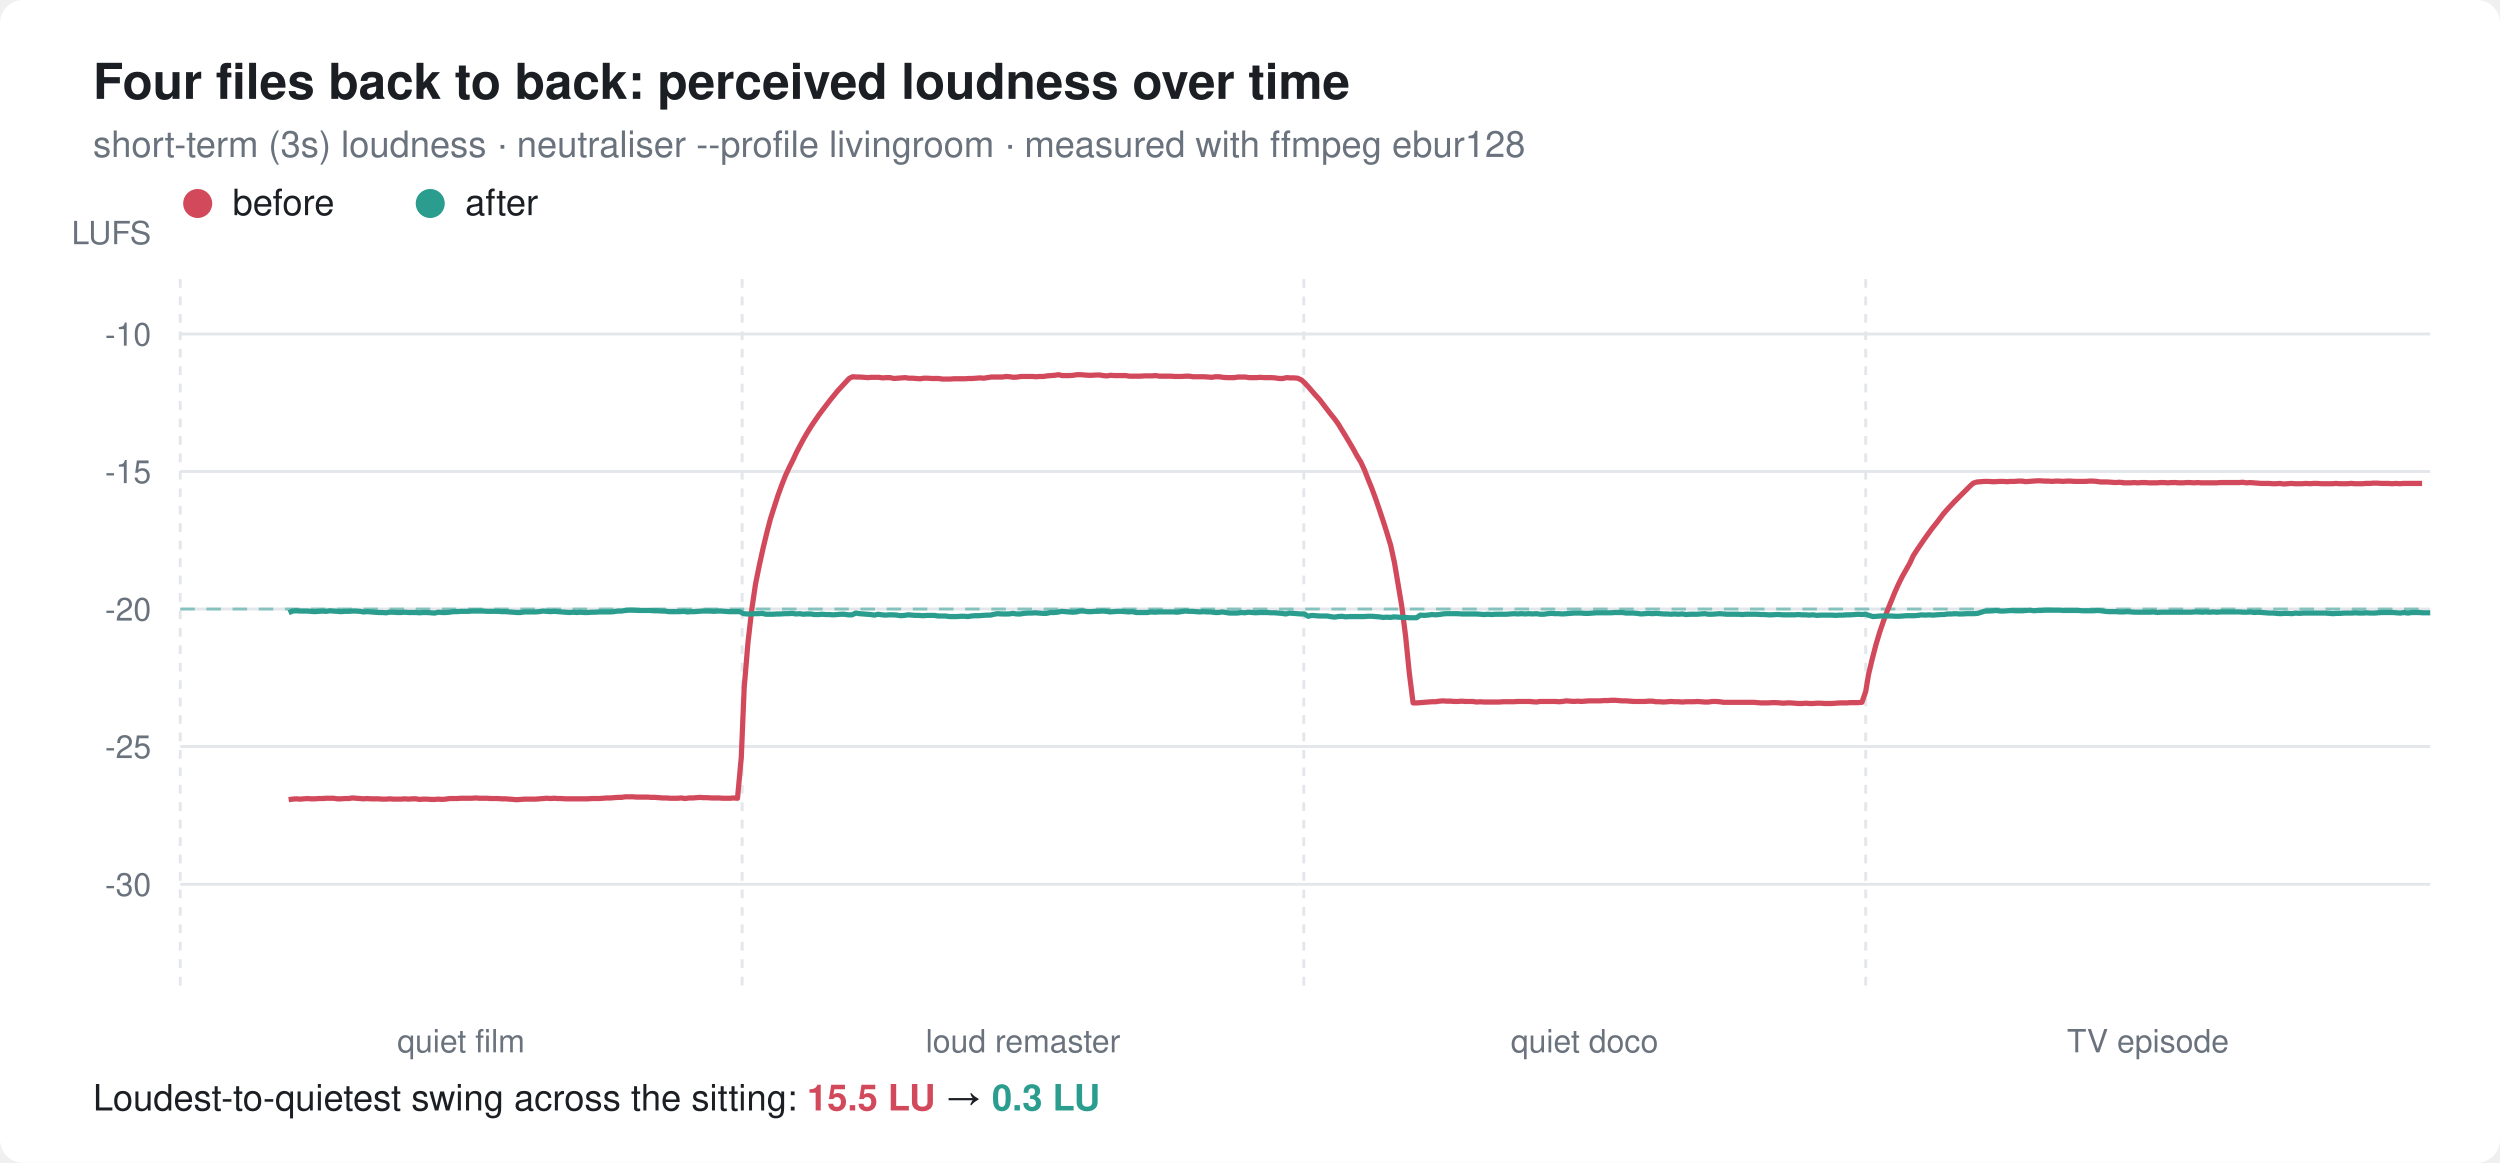
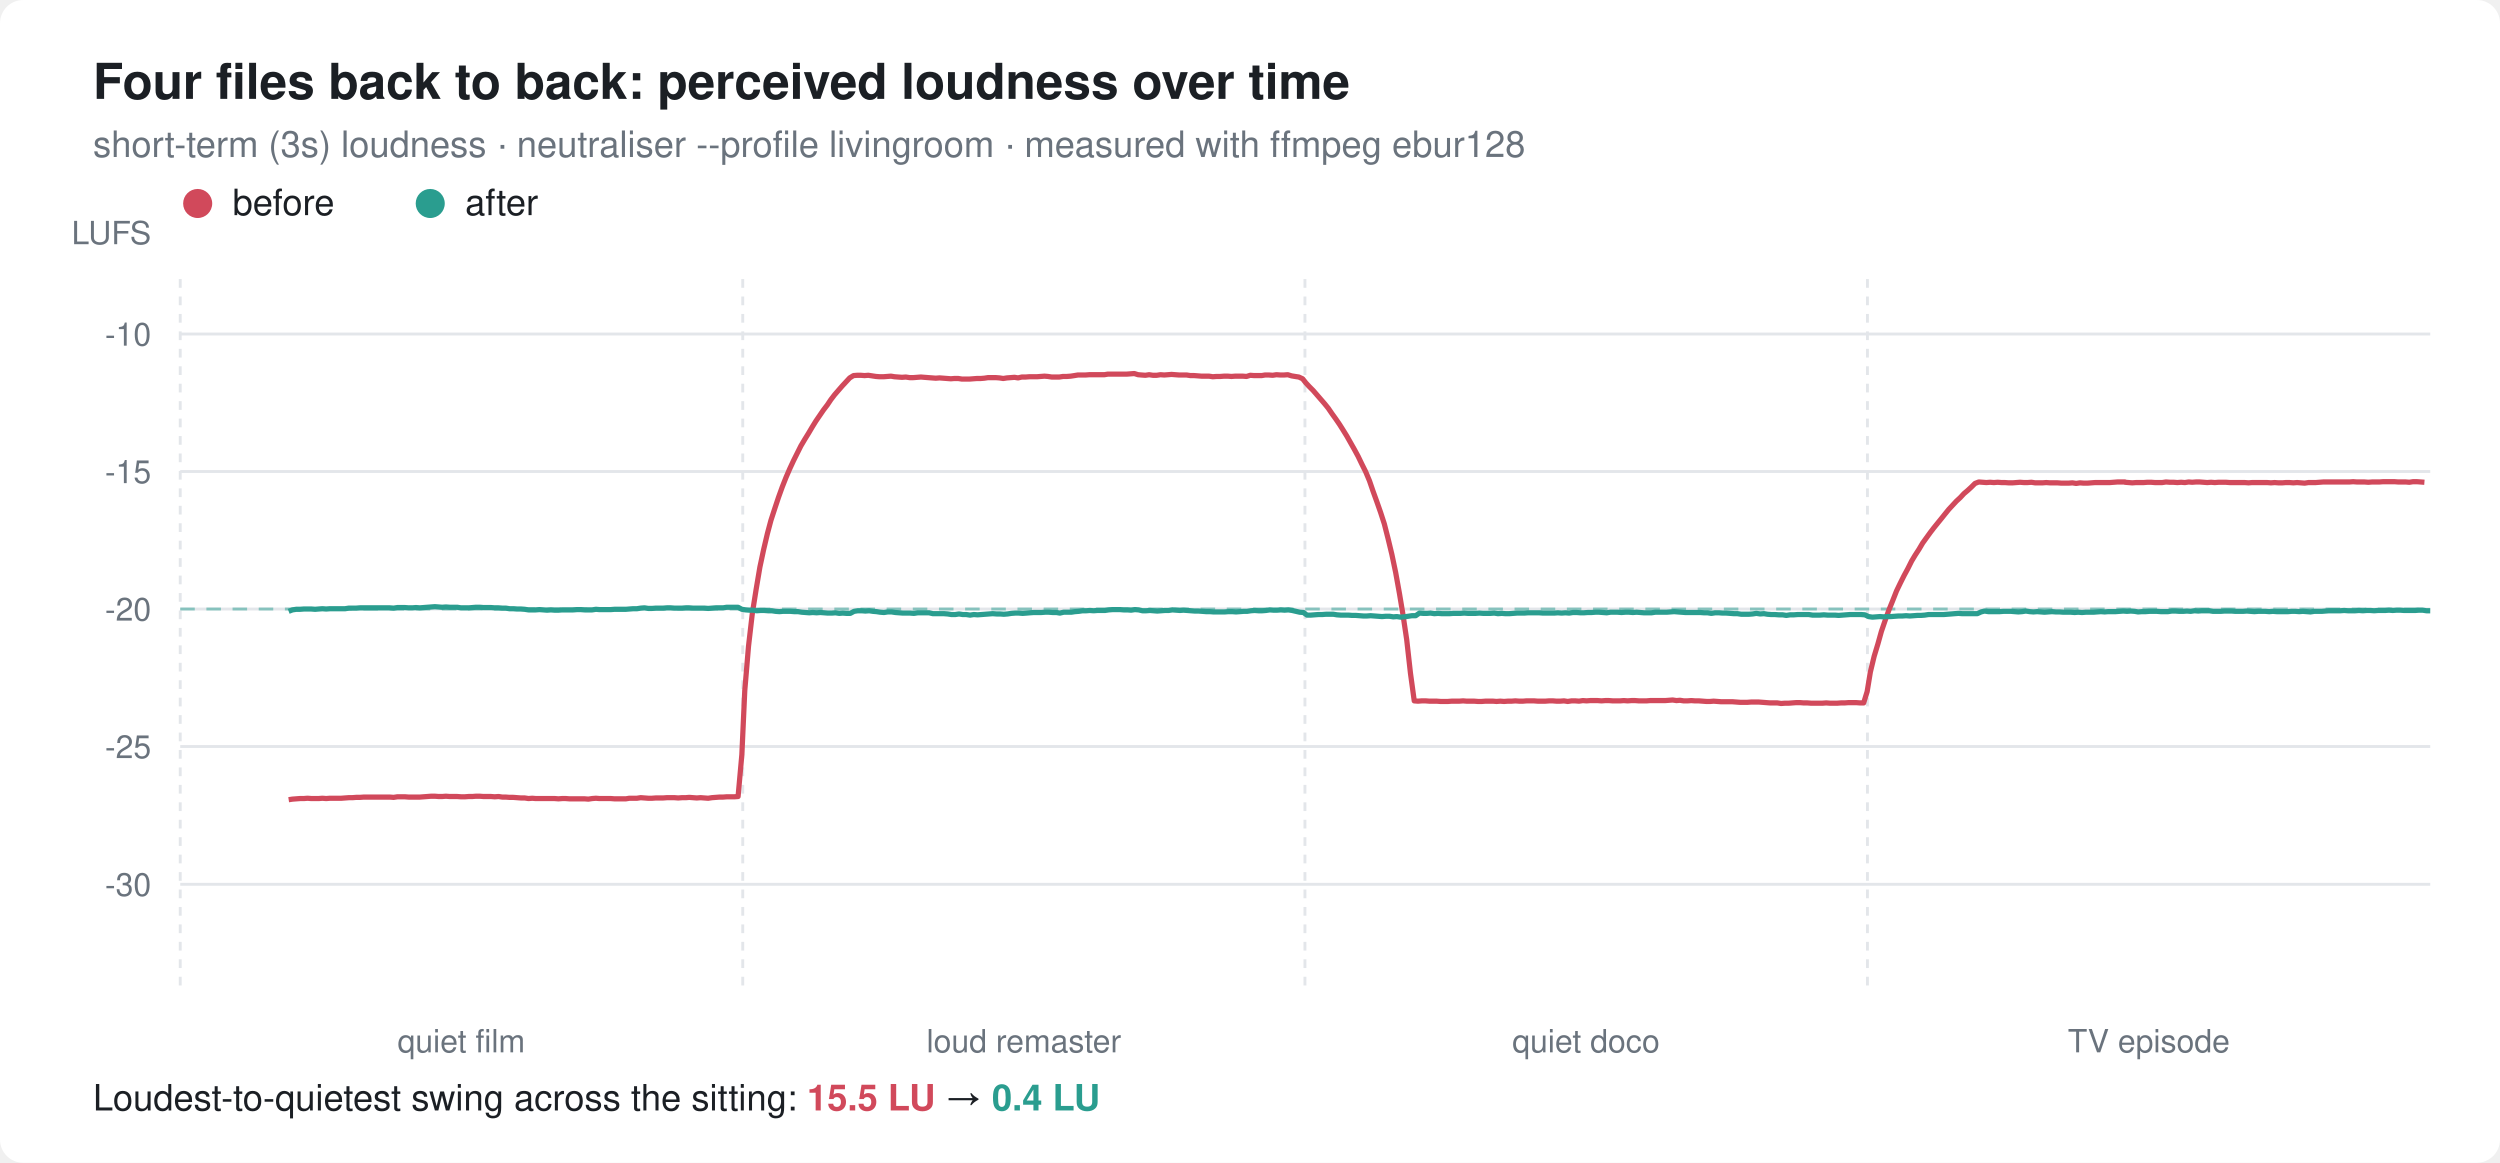
<svg xmlns="http://www.w3.org/2000/svg" width="860" height="400" viewBox="0 0 860 400" font-family="-apple-system,BlinkMacSystemFont,Segoe UI,Helvetica,Arial,sans-serif">
  <rect width="860" height="400" rx="8" fill="#ffffff" />
  <text x="32" y="34" font-size="17" font-weight="600" fill="#1b1f24">Four files back to back: perceived loudness over time</text>
  <text x="32" y="54" font-size="12.5" fill="#6a737d">short-term (3s) loudness · neutraliser --profile livingroom · measured with ffmpeg ebur128</text>
  <text x="52" y="84" font-size="11" fill="#6a737d" text-anchor="end">LUFS</text>
  <line x1="62" y1="114.9" x2="836" y2="114.9" stroke="#e3e6ea" stroke-width="1" />
  <text x="52" y="118.9" font-size="11" fill="#6a737d" text-anchor="end">-10</text>
  <line x1="62" y1="162.2" x2="836" y2="162.2" stroke="#e3e6ea" stroke-width="1" />
  <text x="52" y="166.2" font-size="11" fill="#6a737d" text-anchor="end">-15</text>
  <line x1="62" y1="209.5" x2="836" y2="209.5" stroke="#e3e6ea" stroke-width="1" />
  <text x="52" y="213.5" font-size="11" fill="#6a737d" text-anchor="end">-20</text>
  <line x1="62" y1="256.8" x2="836" y2="256.8" stroke="#e3e6ea" stroke-width="1" />
  <text x="52" y="260.8" font-size="11" fill="#6a737d" text-anchor="end">-25</text>
  <line x1="62" y1="304.2" x2="836" y2="304.2" stroke="#e3e6ea" stroke-width="1" />
  <text x="52" y="308.2" font-size="11" fill="#6a737d" text-anchor="end">-30</text>
  <line x1="62.0" y1="96" x2="62.0" y2="342" stroke="#e3e6ea" stroke-width="1" stroke-dasharray="3 3" />
-   <text x="158.6" y="362" font-size="11" fill="#6a737d" text-anchor="middle">quiet film</text>
-   <line x1="255.3" y1="96" x2="255.3" y2="342" stroke="#e3e6ea" stroke-width="1" stroke-dasharray="3 3" />
-   <text x="351.9" y="362" font-size="11" fill="#6a737d" text-anchor="middle">loud remaster</text>
-   <line x1="448.5" y1="96" x2="448.5" y2="342" stroke="#e3e6ea" stroke-width="1" stroke-dasharray="3 3" />
-   <text x="545.1" y="362" font-size="11" fill="#6a737d" text-anchor="middle">quiet doco</text>
-   <line x1="641.8" y1="96" x2="641.8" y2="342" stroke="#e3e6ea" stroke-width="1" stroke-dasharray="3 3" />
-   <text x="738.9" y="362" font-size="11" fill="#6a737d" text-anchor="middle">TV episode</text>
+   <text x="158.7" y="362" font-size="11" fill="#6a737d" text-anchor="middle">quiet film</text>
+   <line x1="255.5" y1="96" x2="255.5" y2="342" stroke="#e3e6ea" stroke-width="1" stroke-dasharray="3 3" />
+   <text x="352.2" y="362" font-size="11" fill="#6a737d" text-anchor="middle">loud remaster</text>
+   <line x1="448.9" y1="96" x2="448.9" y2="342" stroke="#e3e6ea" stroke-width="1" stroke-dasharray="3 3" />
+   <text x="545.6" y="362" font-size="11" fill="#6a737d" text-anchor="middle">quiet doco</text>
+   <line x1="642.4" y1="96" x2="642.4" y2="342" stroke="#e3e6ea" stroke-width="1" stroke-dasharray="3 3" />
+   <text x="739.2" y="362" font-size="11" fill="#6a737d" text-anchor="middle">TV episode</text>
  <line x1="62" y1="209.5" x2="836" y2="209.5" stroke="#2a9d8f" stroke-width="1" stroke-dasharray="5 4" opacity="0.5" />
-   <path d="M99.3,275.1 L100.6,274.9 L101.9,274.8 L103.2,274.9 L104.5,274.8 L105.7,274.7 L107.0,274.8 L108.3,274.8 L109.6,274.7 L110.9,274.7 L112.2,274.6 L113.5,274.6 L114.7,274.6 L116.0,274.8 L117.3,274.8 L118.6,274.7 L119.9,274.7 L121.2,274.5 L122.5,274.6 L123.8,274.7 L125.0,274.8 L126.3,274.7 L127.6,274.8 L128.9,274.8 L130.2,274.8 L131.5,274.9 L132.8,274.9 L134.0,274.8 L135.3,274.9 L136.6,274.9 L137.9,274.9 L139.2,274.8 L140.5,274.9 L141.8,274.8 L143.1,274.8 L144.3,275.0 L145.6,274.9 L146.9,274.9 L148.2,275.0 L149.5,275.0 L150.8,274.9 L152.1,275.0 L153.3,274.9 L154.6,274.7 L155.9,274.7 L157.2,274.7 L158.5,274.6 L159.8,274.6 L161.1,274.6 L162.4,274.6 L163.6,274.5 L164.9,274.6 L166.2,274.6 L167.5,274.6 L168.8,274.7 L170.1,274.7 L171.4,274.7 L172.6,274.8 L173.9,274.8 L175.2,274.9 L176.5,275.0 L177.8,275.1 L179.1,275.0 L180.4,274.9 L181.7,274.9 L182.9,274.9 L184.2,274.9 L185.5,274.8 L186.8,274.7 L188.1,274.6 L189.4,274.7 L190.7,274.6 L191.9,274.7 L193.2,274.7 L194.5,274.8 L195.8,274.8 L197.1,274.8 L198.4,274.8 L199.7,274.8 L201.0,274.8 L202.2,274.8 L203.5,274.7 L204.8,274.7 L206.1,274.7 L207.4,274.6 L208.7,274.5 L210.0,274.5 L211.2,274.4 L212.5,274.3 L213.8,274.3 L215.1,274.1 L216.4,274.1 L217.7,274.1 L219.0,274.2 L220.2,274.2 L221.5,274.2 L222.8,274.2 L224.1,274.3 L225.4,274.3 L226.7,274.4 L228.0,274.5 L229.3,274.5 L230.5,274.6 L231.8,274.6 L233.1,274.6 L234.4,274.5 L235.7,274.7 L237.0,274.5 L238.3,274.5 L239.5,274.4 L240.8,274.3 L242.1,274.4 L243.4,274.4 L244.7,274.5 L246.0,274.5 L247.3,274.5 L248.6,274.6 L249.8,274.6 L251.1,274.6 L252.4,274.5 L253.7,274.6 L255.0,260.6 L256.0,236.6 L257.3,221.1 L258.6,209.7 L259.9,200.9 L261.2,194.5 L262.5,188.6 L263.7,183.6 L265.0,178.6 L266.3,174.5 L267.6,170.5 L268.9,166.9 L270.2,163.6 L271.5,160.8 L272.8,158.2 L274.0,155.6 L275.3,153.1 L276.6,150.7 L277.9,148.5 L279.2,146.4 L280.5,144.5 L281.8,142.6 L283.0,141.0 L284.3,139.3 L285.6,137.6 L286.9,136.0 L288.2,134.4 L289.5,133.0 L290.8,131.6 L292.1,130.2 L293.3,129.6 L294.6,129.7 L295.9,129.7 L297.2,129.8 L298.5,129.9 L299.8,129.8 L301.1,129.8 L302.3,129.8 L303.6,130.0 L304.9,129.9 L306.2,129.9 L307.5,130.2 L308.8,130.1 L310.1,130.0 L311.4,129.9 L312.6,130.1 L313.9,130.1 L315.2,130.2 L316.5,130.3 L317.8,130.1 L319.1,130.1 L320.4,130.2 L321.6,130.2 L322.9,130.2 L324.2,130.4 L325.5,130.4 L326.8,130.4 L328.1,130.3 L329.4,130.3 L330.7,130.3 L331.9,130.3 L333.2,130.2 L334.5,130.2 L335.8,130.1 L337.1,130.0 L338.4,130.1 L339.7,129.9 L340.9,129.7 L342.2,129.7 L343.5,129.7 L344.8,129.7 L346.1,129.5 L347.4,129.6 L348.7,129.8 L350.0,129.7 L351.2,129.5 L352.5,129.5 L353.8,129.5 L355.1,129.5 L356.4,129.6 L357.7,129.5 L359.0,129.5 L360.2,129.3 L361.5,129.2 L362.8,129.1 L364.1,128.9 L365.4,129.2 L366.7,129.2 L368.0,129.2 L369.2,129.1 L370.5,128.9 L371.8,128.9 L373.1,129.0 L374.4,129.1 L375.7,129.1 L377.0,129.0 L378.3,129.0 L379.5,129.2 L380.8,129.3 L382.1,129.1 L383.4,129.2 L384.7,129.2 L386.0,129.2 L387.3,129.2 L388.5,129.4 L389.8,129.4 L391.1,129.4 L392.4,129.4 L393.7,129.3 L395.0,129.3 L396.3,129.3 L397.6,129.2 L398.8,129.4 L400.1,129.4 L401.4,129.4 L402.7,129.4 L404.0,129.5 L405.3,129.5 L406.6,129.5 L407.8,129.4 L409.1,129.4 L410.4,129.6 L411.7,129.6 L413.0,129.6 L414.3,129.6 L415.6,129.7 L416.9,129.8 L418.1,129.6 L419.4,129.6 L420.7,129.8 L422.0,129.9 L423.3,129.9 L424.6,129.9 L425.9,129.7 L427.1,129.7 L428.4,129.7 L429.7,129.9 L431.0,129.9 L432.3,129.9 L433.6,129.8 L434.9,129.9 L436.2,129.9 L437.4,129.9 L438.7,130.0 L440.0,130.2 L441.3,130.2 L442.6,129.9 L443.9,130.0 L445.2,130.0 L446.4,130.1 L447.7,130.7 L448.8,131.7 L450.1,133.1 L451.3,134.5 L452.6,136.0 L453.9,137.4 L455.2,139.1 L456.5,140.8 L457.8,142.5 L459.1,144.1 L460.4,145.9 L461.6,147.9 L462.9,150.0 L464.2,152.2 L465.5,154.4 L466.8,156.8 L468.1,158.9 L469.4,161.7 L470.6,164.8 L471.9,168.0 L473.2,171.5 L474.5,175.3 L475.8,179.2 L477.1,183.3 L478.4,187.6 L479.7,193.6 L480.9,200.7 L482.2,208.5 L483.5,218.6 L484.8,231.5 L486.1,241.8 L487.4,241.8 L488.7,241.7 L489.9,241.6 L491.2,241.5 L492.5,241.4 L493.8,241.4 L495.1,241.2 L496.4,241.1 L497.7,241.2 L499.0,241.2 L500.2,241.3 L501.5,241.3 L502.8,241.2 L504.1,241.3 L505.4,241.3 L506.7,241.3 L508.0,241.5 L509.2,241.4 L510.5,241.5 L511.8,241.5 L513.1,241.5 L514.4,241.5 L515.7,241.5 L517.0,241.4 L518.2,241.4 L519.5,241.4 L520.8,241.4 L522.1,241.3 L523.4,241.3 L524.7,241.3 L526.0,241.3 L527.3,241.4 L528.5,241.5 L529.8,241.3 L531.1,241.3 L532.4,241.3 L533.7,241.3 L535.0,241.3 L536.3,241.4 L537.5,241.3 L538.8,241.1 L540.1,241.2 L541.4,241.3 L542.7,241.2 L544.0,241.3 L545.3,241.2 L546.6,241.1 L547.8,241.1 L549.1,241.1 L550.4,241.1 L551.7,241.0 L553.0,241.0 L554.3,240.9 L555.6,240.9 L556.8,241.0 L558.1,241.1 L559.4,241.1 L560.7,241.2 L562.0,241.3 L563.3,241.3 L564.6,241.3 L565.9,241.3 L567.1,241.2 L568.4,241.2 L569.7,241.4 L571.0,241.4 L572.3,241.5 L573.6,241.4 L574.9,241.3 L576.1,241.4 L577.4,241.4 L578.7,241.5 L580.0,241.4 L581.3,241.4 L582.6,241.4 L583.9,241.3 L585.2,241.4 L586.4,241.5 L587.7,241.5 L589.0,241.3 L590.3,241.3 L591.6,241.4 L592.9,241.6 L594.2,241.6 L595.4,241.6 L596.7,241.6 L598.0,241.6 L599.3,241.6 L600.6,241.6 L601.9,241.6 L603.2,241.6 L604.5,241.7 L605.7,241.8 L607.0,241.8 L608.3,241.8 L609.6,241.7 L610.9,241.7 L612.2,241.8 L613.5,241.9 L614.7,241.8 L616.0,241.8 L617.3,241.9 L618.6,242.0 L619.9,242.0 L621.2,241.9 L622.5,242.0 L623.8,242.0 L625.0,241.9 L626.3,241.9 L627.6,242.0 L628.9,242.0 L630.2,242.0 L631.5,241.9 L632.8,241.8 L634.0,241.8 L635.3,241.8 L636.6,241.7 L637.9,241.7 L639.2,241.7 L640.5,241.6 L641.8,237.9 L642.8,231.9 L644.1,226.5 L645.4,221.5 L646.7,217.2 L648.0,213.4 L649.2,210.2 L650.5,207.0 L651.8,203.8 L653.1,200.9 L654.4,198.3 L655.7,196.0 L657.0,193.7 L658.2,191.1 L659.5,189.1 L660.8,187.2 L662.1,185.3 L663.4,183.5 L664.7,181.7 L666.0,180.1 L667.3,178.4 L668.5,176.8 L669.8,175.3 L671.1,173.9 L672.4,172.5 L673.7,171.2 L675.0,169.9 L676.3,168.6 L677.5,167.4 L678.8,166.2 L680.1,165.8 L681.4,165.7 L682.7,165.6 L684.0,165.6 L685.3,165.7 L686.5,165.7 L687.8,165.6 L689.1,165.6 L690.4,165.7 L691.7,165.6 L693.0,165.6 L694.3,165.5 L695.6,165.5 L696.8,165.7 L698.1,165.6 L699.4,165.5 L700.7,165.4 L702.0,165.4 L703.3,165.5 L704.6,165.5 L705.8,165.6 L707.1,165.5 L708.4,165.5 L709.7,165.6 L711.0,165.5 L712.3,165.5 L713.6,165.6 L714.9,165.6 L716.1,165.6 L717.4,165.6 L718.7,165.5 L720.0,165.5 L721.3,165.6 L722.6,165.8 L723.9,165.8 L725.1,165.8 L726.4,165.9 L727.7,166.0 L729.0,165.9 L730.3,166.0 L730.3,166.1 L732.9,166.1 L734.2,166.0 L735.4,166.1 L736.7,166.0 L738.0,166.0 L739.3,166.1 L740.6,166.1 L741.9,166.1 L743.2,166.0 L744.4,166.0 L745.7,166.1 L747.0,166.0 L748.3,166.0 L749.6,166.1 L750.9,166.1 L752.2,166.0 L753.5,166.0 L754.7,166.1 L756.0,166.0 L757.3,166.1 L758.6,166.1 L759.9,166.1 L761.2,166.1 L762.5,166.1 L763.7,166.0 L765.0,166.0 L766.3,166.0 L767.6,166.0 L768.9,166.0 L770.2,166.0 L771.5,165.9 L772.8,166.1 L774.0,166.0 L775.3,166.1 L776.6,166.2 L777.9,166.3 L779.2,166.3 L780.5,166.3 L781.8,166.4 L783.0,166.4 L784.3,166.3 L785.6,166.5 L786.9,166.4 L788.2,166.3 L789.5,166.4 L790.8,166.4 L792.0,166.4 L793.3,166.3 L794.6,166.4 L795.9,166.3 L797.2,166.3 L798.5,166.4 L799.8,166.4 L801.1,166.4 L802.3,166.4 L803.6,166.3 L804.9,166.4 L806.2,166.4 L807.5,166.4 L808.8,166.3 L810.1,166.4 L811.3,166.4 L812.6,166.4 L813.9,166.3 L815.2,166.3 L816.5,166.2 L817.8,166.2 L819.1,166.3 L820.4,166.3 L821.6,166.3 L822.9,166.4 L824.2,166.3 L825.5,166.4 L826.8,166.3 L828.1,166.3 L829.4,166.3 L830.6,166.3 L831.9,166.3 L833.2,166.3" fill="none" stroke="#d1495b" stroke-width="1.8" stroke-linejoin="round" />
-   <path d="M99.3,210.8 L100.6,210.2 L101.9,210.1 L103.2,210.2 L104.5,210.2 L105.7,210.2 L107.0,210.3 L108.3,210.4 L109.6,210.3 L110.9,210.2 L112.2,210.3 L113.5,210.1 L114.7,210.2 L116.0,210.3 L117.3,210.4 L118.6,210.3 L119.9,210.3 L121.2,210.2 L122.5,210.2 L123.8,210.3 L125.0,210.5 L126.3,210.4 L127.6,210.5 L128.9,210.6 L130.2,210.7 L131.5,210.7 L132.8,210.8 L134.0,210.6 L135.3,210.6 L136.6,210.7 L137.9,210.7 L139.2,210.6 L140.5,210.7 L141.8,210.7 L143.1,210.7 L144.3,210.8 L145.6,210.7 L146.9,210.7 L148.2,210.8 L149.5,210.9 L150.8,210.6 L152.1,210.7 L153.3,210.7 L154.6,210.6 L155.9,210.4 L157.2,210.4 L158.5,210.3 L159.8,210.3 L161.1,210.3 L162.4,210.2 L163.6,210.2 L164.9,210.2 L166.2,210.2 L167.5,210.3 L168.8,210.3 L170.1,210.3 L171.4,210.3 L172.6,210.4 L173.9,210.4 L175.2,210.5 L176.5,210.6 L177.8,210.7 L179.1,210.7 L180.4,210.5 L181.7,210.5 L182.9,210.5 L184.2,210.5 L185.5,210.4 L186.8,210.2 L188.1,210.3 L189.4,210.4 L190.7,210.3 L191.9,210.4 L193.2,210.5 L194.5,210.6 L195.8,210.7 L197.1,210.6 L198.4,210.7 L199.7,210.6 L201.0,210.7 L202.2,210.7 L203.5,210.6 L204.8,210.6 L206.1,210.5 L207.4,210.5 L208.7,210.5 L210.0,210.5 L211.2,210.4 L212.5,210.2 L213.8,210.2 L215.1,210.0 L216.4,209.9 L217.7,209.9 L219.7,210.0 L221.0,210.0 L222.3,210.0 L223.6,210.0 L224.9,210.1 L226.2,210.1 L227.5,210.2 L228.7,210.2 L230.0,210.4 L231.3,210.4 L232.6,210.4 L233.9,210.4 L235.2,210.3 L236.5,210.5 L237.7,210.4 L239.0,210.4 L240.3,210.3 L241.6,210.2 L242.9,210.2 L244.2,210.2 L245.5,210.3 L246.8,210.2 L248.0,210.2 L249.3,210.3 L250.6,210.4 L251.9,210.4 L253.2,210.4 L254.5,210.4 L255.8,211.1 L257.0,211.2 L258.3,211.2 L259.6,211.1 L260.9,211.1 L262.2,211.0 L263.5,211.3 L264.8,211.3 L266.0,211.3 L267.3,211.2 L268.6,211.2 L269.9,211.1 L271.2,211.1 L272.5,211.0 L273.8,211.2 L275.1,211.1 L276.3,211.3 L277.6,211.2 L278.9,211.2 L280.2,211.4 L281.5,211.4 L282.8,211.3 L284.1,211.4 L285.3,211.4 L286.6,211.5 L287.9,211.4 L289.2,211.3 L290.5,211.3 L291.8,211.5 L293.1,211.5 L294.4,210.9 L295.6,211.1 L296.9,211.2 L298.2,211.3 L299.5,211.4 L300.8,211.6 L302.1,211.3 L303.4,211.5 L304.6,211.6 L305.9,211.5 L307.2,211.5 L308.5,211.6 L309.8,211.8 L311.1,211.7 L312.4,211.5 L313.7,211.6 L314.9,211.7 L316.2,211.7 L317.5,211.8 L318.8,211.7 L320.1,211.7 L321.4,211.7 L322.7,211.9 L323.9,211.9 L325.2,211.9 L326.5,212.1 L327.8,212.1 L329.1,212.1 L330.4,212.0 L331.7,212.0 L333.0,212.1 L334.2,211.9 L335.5,211.8 L336.8,211.8 L338.1,211.7 L339.4,211.6 L340.7,211.6 L342.0,211.3 L343.2,211.1 L344.5,211.2 L345.8,211.2 L347.1,211.2 L348.4,211.0 L349.7,211.2 L351.0,211.2 L352.2,211.0 L353.5,210.9 L354.8,210.9 L356.1,210.8 L357.4,210.9 L358.7,211.0 L360.0,211.0 L361.3,210.7 L362.5,210.7 L363.8,210.6 L365.1,210.3 L366.4,210.4 L367.7,210.5 L369.0,210.6 L370.3,210.5 L371.5,210.2 L372.8,210.2 L374.1,210.4 L375.4,210.4 L376.7,210.3 L378.0,210.3 L379.3,210.2 L380.6,210.3 L381.8,210.5 L383.1,210.4 L384.4,210.3 L385.7,210.3 L387.0,210.4 L388.3,210.5 L389.6,210.4 L390.8,210.7 L392.1,210.7 L393.4,210.7 L394.7,210.7 L396.0,210.5 L397.3,210.6 L398.6,210.5 L399.9,210.5 L401.1,210.5 L402.4,210.5 L403.7,210.5 L405.0,210.6 L406.3,210.4 L407.6,210.2 L408.9,210.3 L410.1,210.3 L411.4,210.4 L412.7,210.5 L414.0,210.4 L415.3,210.5 L416.6,210.5 L417.9,210.7 L419.2,210.7 L420.4,210.5 L421.7,210.7 L423.0,210.9 L424.3,210.9 L425.6,210.9 L426.9,210.7 L428.2,210.8 L429.4,210.6 L430.7,210.7 L432.0,210.8 L433.3,210.7 L434.6,210.7 L435.9,210.7 L437.2,210.8 L438.5,210.8 L439.7,210.9 L441.0,211.0 L442.3,211.2 L443.6,210.9 L444.9,211.0 L446.2,211.1 L447.5,211.2 L448.7,211.2 L450.0,212.0 L451.3,211.7 L452.6,211.8 L453.9,211.9 L455.2,211.9 L456.5,211.9 L457.7,212.1 L459.0,212.3 L460.3,212.1 L461.6,212.0 L462.9,212.2 L464.2,212.1 L465.5,212.1 L466.8,212.1 L468.0,212.1 L469.3,212.1 L470.6,212.0 L471.9,212.0 L473.2,212.1 L474.5,212.2 L475.8,212.4 L477.0,212.3 L478.3,212.4 L479.6,212.2 L480.9,212.3 L482.2,212.4 L483.5,212.4 L484.8,212.5 L486.1,212.5 L487.3,212.5 L488.6,211.6 L489.9,211.7 L491.2,211.6 L492.5,211.4 L493.8,211.5 L495.1,211.4 L496.3,211.2 L497.6,211.1 L498.9,211.1 L500.2,211.1 L501.5,211.1 L502.8,211.2 L504.1,211.2 L505.3,211.2 L506.6,211.2 L507.9,211.2 L509.2,211.3 L510.5,211.4 L511.8,211.3 L513.1,211.4 L514.4,211.3 L515.6,211.3 L516.9,211.3 L518.2,211.3 L519.5,211.2 L520.8,211.1 L522.1,211.2 L523.4,211.1 L524.6,211.2 L525.9,211.1 L527.2,211.2 L528.5,211.1 L529.8,211.3 L531.1,211.3 L532.4,211.1 L533.7,211.0 L534.9,211.1 L536.2,211.1 L537.5,211.2 L538.8,211.1 L540.1,211.0 L541.4,210.9 L542.7,210.9 L543.9,210.9 L545.2,211.0 L546.5,211.0 L547.8,210.9 L549.1,210.8 L550.4,210.8 L551.7,210.8 L553.0,210.8 L554.2,210.8 L555.5,210.7 L556.8,210.7 L558.1,210.7 L559.4,210.9 L560.7,210.9 L562.0,210.9 L563.2,211.0 L564.5,211.2 L565.8,211.1 L567.1,211.0 L568.4,211.1 L569.7,211.0 L571.0,211.1 L572.3,211.2 L573.5,211.2 L574.8,211.3 L576.1,211.2 L577.4,211.3 L578.7,211.2 L580.0,211.4 L581.3,211.3 L582.5,211.3 L583.8,211.3 L585.1,211.2 L586.4,211.1 L587.7,211.3 L589.0,211.3 L590.3,211.2 L591.6,211.1 L592.8,211.2 L594.1,211.3 L595.4,211.3 L596.7,211.3 L598.0,211.3 L599.3,211.4 L600.6,211.3 L601.8,211.3 L603.1,211.3 L604.4,211.3 L605.7,211.4 L607.0,211.4 L608.3,211.5 L609.6,211.5 L610.9,211.4 L612.1,211.4 L613.4,211.5 L614.7,211.5 L616.0,211.5 L617.3,211.5 L618.6,211.4 L619.9,211.5 L621.1,211.5 L622.4,211.6 L623.7,211.5 L625.0,211.7 L626.3,211.6 L627.6,211.6 L628.9,211.6 L630.1,211.6 L631.4,211.7 L632.7,211.6 L634.0,211.6 L635.3,211.5 L636.6,211.5 L637.9,211.4 L639.2,211.3 L640.4,211.4 L641.7,211.3 L643.0,211.7 L644.3,212.1 L645.6,212.0 L646.9,211.9 L648.2,211.9 L649.4,211.9 L650.7,211.9 L652.0,212.0 L653.3,212.0 L654.6,211.9 L655.9,211.8 L657.2,211.8 L658.5,211.8 L659.7,211.7 L661.0,211.5 L662.3,211.6 L663.6,211.5 L664.9,211.6 L666.2,211.5 L667.5,211.4 L668.7,211.4 L670.0,211.2 L671.3,211.2 L672.6,211.1 L673.9,211.2 L675.2,211.2 L676.5,211.1 L677.7,211.1 L679.0,211.1 L680.3,211.0 L681.6,210.6 L682.9,210.2 L684.2,210.2 L685.5,210.1 L686.8,210.0 L688.0,210.2 L689.3,210.2 L690.6,210.1 L691.9,210.0 L693.2,210.1 L694.5,210.1 L695.8,210.1 L697.0,210.0 L698.3,209.9 L699.6,210.1 L700.9,210.0 L702.2,210.0 L703.5,209.9 L704.8,209.9 L706.1,209.9 L707.3,209.9 L708.6,209.9 L709.9,210.0 L711.2,210.0 L712.5,210.0 L713.8,210.0 L715.1,210.0 L716.3,210.1 L717.6,210.1 L718.9,210.1 L720.2,210.1 L721.5,210.0 L722.8,210.1 L724.1,210.3 L725.4,210.4 L726.6,210.4 L727.9,210.4 L729.2,210.5 L730.5,210.5 L731.8,210.4 L733.1,210.5 L734.4,210.6 L735.6,210.6 L736.9,210.6 L738.2,210.6 L739.5,210.6 L740.8,210.5 L742.1,210.7 L743.4,210.6 L744.7,210.6 L745.9,210.6 L747.2,210.6 L748.5,210.6 L749.8,210.6 L751.1,210.6 L752.4,210.6 L753.7,210.6 L754.9,210.5 L756.2,210.5 L757.5,210.6 L758.8,210.5 L760.1,210.6 L761.4,210.5 L762.7,210.6 L764.0,210.5 L765.2,210.5 L766.5,210.5 L767.8,210.5 L769.1,210.5 L770.4,210.5 L771.7,210.6 L773.0,210.6 L774.2,210.5 L775.5,210.7 L776.8,210.6 L778.1,210.7 L779.4,210.8 L780.7,210.9 L782.0,210.9 L783.2,211.0 L784.5,211.1 L785.8,211.0 L787.1,211.0 L788.4,211.1 L789.7,210.9 L791.0,211.0 L792.3,210.9 L793.5,210.9 L794.8,210.9 L796.1,210.9 L797.4,210.9 L798.7,210.9 L800.0,210.9 L801.3,211.0 L802.5,211.1 L803.8,211.0 L805.1,211.0 L806.4,210.9 L807.7,210.9 L809.0,210.9 L810.3,210.8 L811.6,210.9 L812.8,210.9 L814.1,210.8 L815.4,210.9 L816.7,210.9 L818.0,210.8 L819.3,210.7 L820.6,210.7 L821.8,210.7 L823.1,210.7 L824.4,210.8 L825.7,210.9 L827.0,210.7 L828.3,210.9 L829.6,210.7 L830.9,210.7 L832.1,210.7 L833.4,210.8 L834.7,210.8 L836.0,210.8" fill="none" stroke="#2a9d8f" stroke-width="1.8" stroke-linejoin="round" />
+   <path d="M99.3,275.1 L100.6,274.9 L101.9,274.8 L103.2,274.7 L104.5,274.7 L105.8,274.6 L107.1,274.7 L108.4,274.7 L109.6,274.7 L110.9,274.6 L112.2,274.7 L113.5,274.6 L114.8,274.6 L116.1,274.6 L117.4,274.6 L118.7,274.5 L120.0,274.4 L121.2,274.4 L122.5,274.3 L123.8,274.3 L125.1,274.2 L126.4,274.2 L127.7,274.2 L129.0,274.2 L130.3,274.2 L131.5,274.2 L132.8,274.2 L134.1,274.2 L135.4,274.3 L136.7,274.1 L138.0,274.1 L139.3,274.1 L140.6,274.2 L141.8,274.2 L143.1,274.2 L144.4,274.2 L145.7,274.1 L147.0,274.0 L148.3,273.9 L149.6,273.9 L150.9,274.0 L152.1,274.0 L153.4,273.9 L154.7,274.0 L156.0,274.0 L157.3,274.0 L158.6,274.1 L159.9,274.1 L161.2,274.0 L162.5,274.0 L163.7,273.9 L165.0,273.9 L166.3,274.0 L167.6,274.0 L168.9,274.0 L170.2,274.1 L171.5,274.0 L172.8,274.2 L174.0,274.2 L175.3,274.3 L176.6,274.3 L177.9,274.4 L179.2,274.5 L180.5,274.5 L181.8,274.7 L183.1,274.6 L184.3,274.7 L185.6,274.7 L186.9,274.7 L188.2,274.7 L189.5,274.7 L190.8,274.7 L192.1,274.8 L193.4,274.7 L194.6,274.7 L195.9,274.8 L197.2,274.8 L198.5,274.8 L199.8,274.8 L201.1,274.8 L202.4,274.9 L203.7,274.7 L205.0,274.6 L206.2,274.7 L207.5,274.7 L208.8,274.7 L210.1,274.7 L211.4,274.8 L212.7,274.8 L214.0,274.8 L215.3,274.8 L216.5,274.6 L217.8,274.6 L219.1,274.6 L220.4,274.4 L221.7,274.5 L223.0,274.6 L224.3,274.6 L225.6,274.5 L226.8,274.5 L228.1,274.5 L229.4,274.4 L230.7,274.4 L232.0,274.4 L233.3,274.5 L234.6,274.4 L235.9,274.4 L237.1,274.3 L238.4,274.4 L239.7,274.5 L241.0,274.4 L242.3,274.5 L243.6,274.6 L244.9,274.4 L246.2,274.3 L247.5,274.2 L248.7,274.2 L250.0,274.1 L251.3,274.1 L252.6,274.1 L253.9,274.0 L255.2,259.6 L256.2,237.6 L257.5,222.2 L258.8,211.0 L260.1,202.8 L261.4,195.1 L262.7,189.0 L264.0,183.5 L265.2,179.0 L266.5,175.0 L267.8,171.1 L269.1,167.5 L270.4,164.2 L271.7,161.2 L273.0,158.4 L274.3,155.8 L275.5,153.4 L276.8,151.2 L278.1,149.1 L279.4,146.9 L280.7,144.8 L282.0,142.9 L283.3,141.0 L284.6,139.3 L285.8,137.5 L287.1,135.8 L288.4,134.3 L289.7,132.8 L291.0,131.4 L292.3,130.0 L293.6,129.2 L294.9,129.1 L296.1,129.1 L297.4,129.2 L298.7,129.1 L300.0,129.3 L301.3,129.5 L302.6,129.6 L303.9,129.6 L305.2,129.5 L306.5,129.4 L307.7,129.6 L309.0,129.7 L310.3,129.8 L311.6,129.7 L312.9,129.9 L314.2,129.9 L315.5,129.8 L316.8,129.7 L318.0,129.8 L319.3,129.9 L320.6,130.0 L321.9,130.1 L323.2,130.0 L324.5,130.1 L325.8,130.2 L327.1,130.3 L328.3,130.2 L329.6,130.2 L330.9,130.4 L332.2,130.4 L333.5,130.4 L334.8,130.3 L336.1,130.2 L337.4,130.2 L338.6,130.1 L339.9,129.9 L341.2,129.9 L342.5,129.9 L343.8,130.0 L345.1,130.2 L346.4,130.0 L347.7,129.9 L349.0,129.8 L350.2,130.0 L351.5,129.7 L352.8,129.7 L354.1,129.6 L355.4,129.6 L356.7,129.6 L358.0,129.5 L359.3,129.4 L360.5,129.5 L361.8,129.7 L363.1,129.7 L364.4,129.7 L365.7,129.5 L367.0,129.5 L368.3,129.4 L369.6,129.2 L370.8,129.0 L372.1,129.0 L373.4,129.0 L374.7,128.9 L376.0,128.9 L377.3,128.9 L378.6,128.9 L379.9,128.9 L381.1,128.7 L382.4,128.7 L383.7,128.7 L385.0,128.7 L386.3,128.7 L387.6,128.7 L388.9,128.6 L390.2,128.5 L391.5,128.9 L392.7,129.0 L394.0,129.1 L395.3,128.9 L396.6,129.1 L397.9,129.1 L399.2,128.9 L400.5,129.0 L401.8,128.9 L403.0,128.8 L404.3,128.9 L405.6,129.0 L406.9,129.0 L408.2,129.0 L409.5,129.2 L410.8,129.2 L412.1,129.3 L413.3,129.4 L414.6,129.4 L415.9,129.4 L417.2,129.6 L418.5,129.5 L419.8,129.5 L421.1,129.4 L422.4,129.4 L423.6,129.5 L424.9,129.4 L426.2,129.4 L427.5,129.4 L428.8,129.5 L430.1,129.1 L431.4,129.2 L432.7,129.2 L434.0,129.2 L435.2,129.0 L436.5,129.0 L437.8,129.1 L439.1,128.9 L440.4,129.0 L441.7,129.0 L443.0,128.9 L444.3,129.3 L445.5,129.5 L446.8,129.7 L448.1,130.3 L449.2,131.7 L450.4,133.0 L451.7,134.3 L453.0,135.8 L454.3,137.3 L455.6,138.8 L456.9,140.4 L458.2,142.3 L459.5,144.1 L460.8,146.0 L462.0,147.9 L463.3,150.0 L464.6,152.3 L465.9,154.6 L467.2,157.0 L468.5,159.7 L469.8,162.3 L471.1,165.4 L472.3,168.9 L473.6,172.5 L474.9,176.2 L476.2,180.2 L477.5,185.3 L478.8,190.7 L480.1,196.9 L481.4,204.1 L482.6,211.3 L483.9,220.0 L485.2,231.6 L486.5,241.1 L487.8,241.2 L489.1,241.1 L490.4,241.1 L491.7,241.2 L492.9,241.2 L494.2,241.2 L495.5,241.3 L496.8,241.3 L498.1,241.3 L499.4,241.2 L500.7,241.2 L502.0,241.2 L503.3,241.1 L504.5,241.2 L505.8,241.2 L507.1,241.2 L508.4,241.3 L509.7,241.3 L511.0,241.2 L512.3,241.2 L513.6,241.2 L514.8,241.3 L516.1,241.2 L517.4,241.3 L518.7,241.2 L520.0,241.2 L521.3,241.1 L522.6,241.2 L523.9,241.2 L525.1,241.1 L526.4,241.1 L527.7,241.1 L529.0,241.2 L530.3,241.2 L531.6,241.2 L532.9,241.1 L534.2,241.1 L535.4,241.2 L536.7,241.2 L538.0,241.1 L539.3,241.3 L540.6,241.1 L541.9,241.1 L543.2,241.2 L544.5,241.0 L545.8,241.1 L547.0,241.0 L548.3,241.0 L549.6,241.0 L550.9,241.1 L552.2,241.0 L553.5,241.0 L554.8,241.1 L556.1,241.1 L557.3,241.1 L558.6,241.0 L559.9,241.1 L561.2,241.0 L562.5,241.0 L563.8,241.1 L565.1,241.1 L566.4,241.1 L567.6,241.0 L568.9,241.0 L570.2,241.0 L571.5,241.0 L572.8,241.0 L574.1,240.9 L575.4,240.8 L576.7,241.0 L577.9,240.9 L579.2,241.1 L580.5,241.1 L581.8,241.0 L583.1,241.1 L584.4,241.1 L585.7,241.2 L587.0,241.3 L588.3,241.3 L589.5,241.2 L590.8,241.3 L592.1,241.4 L593.4,241.4 L594.7,241.4 L596.0,241.4 L597.3,241.5 L598.6,241.6 L599.8,241.6 L601.1,241.6 L602.4,241.5 L603.7,241.5 L605.0,241.5 L606.3,241.6 L607.6,241.7 L608.9,241.8 L610.1,241.8 L611.4,241.8 L612.7,242.0 L614.0,241.9 L615.3,241.9 L616.6,241.8 L617.9,241.7 L619.2,241.7 L620.4,241.8 L621.7,241.8 L623.0,241.9 L624.3,241.9 L625.6,241.9 L626.9,241.9 L628.2,241.8 L629.5,241.9 L630.8,241.9 L632.0,241.9 L633.3,241.8 L634.6,241.8 L635.9,241.7 L637.2,241.7 L638.5,241.7 L639.8,241.8 L641.1,241.8 L642.3,237.9 L643.4,231.2 L644.7,225.8 L646.0,221.5 L647.2,217.2 L648.5,213.4 L649.8,209.8 L651.1,206.6 L652.4,203.3 L653.7,200.6 L655.0,198.0 L656.3,195.6 L657.6,193.0 L658.8,191.0 L660.1,189.0 L661.4,186.8 L662.7,185.0 L664.0,183.2 L665.3,181.5 L666.6,179.9 L667.9,178.3 L669.1,176.8 L670.4,175.2 L671.7,173.8 L673.0,172.4 L674.3,171.2 L675.6,169.8 L676.9,168.7 L678.2,167.5 L679.4,166.3 L680.7,165.8 L682.0,165.9 L683.3,166.0 L684.6,165.9 L685.9,166.0 L687.2,165.9 L688.5,166.0 L689.7,166.0 L691.0,166.1 L692.3,166.1 L693.6,166.0 L694.9,165.9 L696.2,166.0 L697.5,166.0 L698.8,165.9 L700.1,166.1 L701.3,166.1 L702.6,166.1 L703.9,166.0 L705.2,166.1 L706.5,166.1 L707.8,166.1 L709.1,166.2 L710.4,166.2 L711.6,166.2 L712.9,166.1 L714.2,166.3 L715.5,166.1 L716.8,166.2 L718.1,166.2 L719.4,166.1 L720.7,166.0 L721.9,166.0 L723.2,166.0 L724.5,166.0 L725.8,166.0 L727.1,165.9 L728.4,165.8 L729.7,165.8 L731.0,165.8 L731.0,165.9 L733.5,166.1 L734.8,166.0 L736.1,166.0 L737.4,166.0 L738.7,165.9 L740.0,165.9 L741.3,166.0 L742.6,166.0 L743.8,166.0 L745.1,165.8 L746.4,165.9 L747.7,165.9 L749.0,166.0 L750.3,165.9 L751.6,166.0 L752.9,165.8 L754.1,165.9 L755.4,165.8 L756.7,165.8 L758.0,165.9 L759.3,166.0 L760.6,165.9 L761.9,166.0 L763.2,165.9 L764.4,165.9 L765.7,165.9 L767.0,166.0 L768.3,166.0 L769.6,166.0 L770.9,166.0 L772.2,166.0 L773.5,166.1 L774.7,166.0 L776.0,166.0 L777.3,166.0 L778.6,166.0 L779.9,166.0 L781.2,166.1 L782.5,166.0 L783.8,166.1 L785.1,166.1 L786.3,166.0 L787.6,166.0 L788.9,166.1 L790.2,166.0 L791.5,166.1 L792.8,166.2 L794.1,166.0 L795.4,166.0 L796.6,166.0 L797.9,165.9 L799.2,165.8 L800.5,165.8 L801.8,165.8 L803.1,165.8 L804.4,165.8 L805.7,165.8 L806.9,165.8 L808.2,165.8 L809.5,165.7 L810.8,165.8 L812.1,165.8 L813.4,165.8 L814.7,165.9 L816.0,165.8 L817.2,165.8 L818.5,165.8 L819.8,165.7 L821.1,165.7 L822.4,165.7 L823.7,165.7 L825.0,165.8 L826.3,165.8 L827.6,165.8 L828.8,165.9 L830.1,165.7 L831.4,165.7 L832.7,165.8 L834.0,165.9" fill="none" stroke="#d1495b" stroke-width="1.8" stroke-linejoin="round" />
+   <path d="M99.3,210.3 L100.6,209.8 L101.9,209.6 L103.2,209.6 L104.5,209.5 L105.8,209.5 L107.1,209.5 L108.4,209.6 L109.6,209.5 L110.9,209.4 L112.2,209.5 L113.5,209.4 L114.8,209.4 L116.1,209.4 L117.4,209.4 L118.7,209.4 L120.0,209.2 L121.2,209.2 L122.5,209.2 L123.8,209.1 L125.1,209.1 L126.4,209.1 L127.7,209.1 L129.0,209.1 L130.3,209.1 L131.5,209.1 L132.8,209.1 L134.1,209.1 L135.4,209.2 L136.7,209.0 L138.0,209.0 L139.3,209.0 L140.6,209.1 L141.8,209.1 L143.1,209.0 L144.4,209.1 L145.7,209.0 L147.0,208.9 L148.3,208.8 L149.6,208.7 L150.9,208.8 L152.1,208.9 L153.4,208.8 L154.7,208.9 L156.0,208.9 L157.3,208.9 L158.6,209.1 L159.9,209.1 L161.2,209.1 L162.5,209.0 L163.7,208.9 L165.0,208.9 L166.3,209.0 L167.6,209.0 L168.9,209.0 L170.2,209.1 L171.5,209.1 L172.8,209.2 L174.0,209.2 L175.3,209.4 L176.6,209.4 L177.9,209.5 L179.2,209.5 L180.5,209.6 L181.8,209.8 L183.1,209.8 L184.3,209.8 L185.6,209.7 L186.9,209.8 L188.2,209.9 L189.5,209.8 L190.8,209.9 L192.1,209.9 L193.4,209.8 L194.6,209.8 L195.9,209.8 L197.2,209.8 L198.5,209.7 L199.8,209.7 L201.1,209.8 L202.4,209.8 L203.7,209.8 L205.0,209.6 L206.2,209.7 L207.5,209.7 L208.8,209.7 L210.1,209.7 L211.4,209.6 L212.7,209.6 L214.0,209.6 L215.3,209.6 L216.5,209.5 L217.8,209.4 L219.1,209.4 L220.4,209.2 L221.7,209.1 L223.0,209.3 L224.3,209.3 L225.6,209.2 L226.8,209.2 L228.1,209.2 L229.4,209.1 L230.7,209.1 L232.0,209.2 L233.3,209.2 L234.6,209.2 L235.9,209.1 L237.1,209.1 L238.4,209.2 L239.7,209.2 L241.0,209.2 L242.3,209.2 L243.6,209.3 L244.9,209.2 L246.2,209.1 L247.5,209.1 L248.7,209.1 L250.0,208.9 L251.3,208.9 L252.6,208.9 L253.9,208.9 L255.2,209.6 L256.5,209.8 L257.8,209.9 L259.0,209.9 L260.3,210.1 L261.6,210.0 L262.9,210.0 L264.2,210.1 L265.5,210.1 L266.8,210.3 L268.1,210.4 L269.3,210.3 L270.6,210.3 L271.9,210.3 L273.2,210.4 L274.5,210.4 L275.8,210.6 L277.1,210.7 L278.4,210.8 L279.6,210.7 L280.9,210.8 L282.2,210.7 L283.5,210.8 L284.8,210.9 L286.1,210.9 L287.4,210.8 L288.7,211.0 L289.9,210.9 L291.2,211.0 L292.5,211.0 L293.8,210.3 L295.1,210.1 L296.4,210.1 L297.7,210.2 L299.0,210.1 L300.3,210.3 L301.5,210.4 L302.8,210.6 L304.1,210.7 L305.4,210.5 L306.7,210.5 L308.0,210.7 L309.3,210.8 L310.6,210.9 L311.8,210.9 L313.1,210.9 L314.4,211.0 L315.7,210.8 L317.0,210.8 L318.3,210.8 L319.6,210.8 L320.9,211.1 L322.1,211.1 L323.4,211.1 L324.7,211.1 L326.0,211.2 L327.3,211.4 L328.6,211.4 L329.9,211.2 L331.2,211.4 L332.4,211.4 L333.7,211.6 L335.0,211.4 L336.3,211.5 L337.6,211.4 L338.9,211.3 L340.2,211.2 L341.5,211.1 L342.8,211.2 L344.0,211.2 L345.3,211.3 L346.6,211.2 L347.9,211.0 L349.2,210.9 L350.5,210.9 L351.8,211.0 L353.1,210.9 L354.3,210.8 L355.6,210.7 L356.9,210.7 L358.2,210.7 L359.5,210.6 L360.8,210.6 L362.1,210.7 L363.4,210.7 L364.6,210.9 L365.9,210.6 L367.2,210.6 L368.5,210.6 L369.8,210.4 L371.1,210.3 L372.4,210.1 L373.7,210.1 L374.9,210.0 L376.2,210.1 L377.5,210.0 L378.8,210.0 L380.1,210.0 L381.4,209.8 L382.7,209.7 L384.0,209.7 L385.3,209.7 L386.5,209.8 L387.8,209.8 L389.1,209.9 L390.4,209.7 L391.7,209.8 L393.0,210.1 L394.3,210.1 L395.6,210.0 L396.8,210.1 L398.1,210.2 L399.4,210.1 L400.7,210.0 L402.0,210.0 L403.3,209.8 L404.6,209.9 L405.9,210.0 L407.1,209.9 L408.4,210.0 L409.7,210.1 L411.0,210.2 L412.3,210.2 L413.6,210.3 L414.9,210.4 L416.2,210.4 L417.4,210.5 L418.7,210.5 L420.0,210.5 L421.3,210.5 L422.6,210.4 L423.9,210.4 L425.2,210.5 L426.5,210.4 L427.8,210.3 L429.0,210.3 L430.3,210.1 L431.6,210.0 L432.9,210.1 L434.2,210.1 L435.5,210.0 L436.8,209.8 L438.1,209.9 L439.3,209.9 L440.6,209.8 L441.9,209.9 L443.2,209.8 L444.5,210.0 L445.8,210.3 L447.1,210.6 L448.4,210.7 L449.6,211.6 L450.9,211.6 L452.2,211.5 L453.5,211.4 L454.8,211.4 L456.1,211.3 L457.4,211.3 L458.7,211.3 L459.9,211.5 L461.2,211.6 L462.5,211.6 L463.8,211.6 L465.1,211.7 L466.4,211.7 L467.7,211.8 L469.0,211.9 L470.2,211.9 L471.5,211.8 L472.8,211.9 L474.1,212.0 L475.4,212.1 L476.7,212.0 L478.0,212.0 L479.3,212.2 L480.5,212.1 L481.8,212.3 L483.1,212.2 L484.4,212.0 L485.7,211.8 L487.0,211.8 L488.3,210.9 L489.6,211.0 L490.9,211.0 L492.1,210.9 L493.4,211.1 L494.7,211.0 L496.0,211.1 L497.3,211.1 L498.6,211.1 L499.9,211.0 L501.2,211.0 L502.4,211.0 L503.7,210.9 L505.0,211.0 L506.3,211.0 L507.6,211.0 L508.9,210.9 L510.2,211.0 L511.5,211.0 L512.7,211.0 L514.0,210.9 L515.3,211.1 L516.6,211.0 L517.9,211.1 L519.2,211.1 L520.5,211.0 L521.8,210.9 L523.0,210.9 L524.3,210.9 L525.6,210.8 L526.9,210.8 L528.2,210.8 L529.5,210.8 L530.8,210.9 L532.1,210.9 L533.4,210.9 L534.6,210.9 L535.9,210.8 L537.2,210.9 L538.5,210.8 L539.8,210.9 L541.1,210.7 L542.4,210.7 L543.7,210.8 L544.9,210.8 L546.2,210.7 L547.5,210.7 L548.8,210.6 L550.1,210.6 L551.4,210.7 L552.7,210.8 L554.0,210.6 L555.2,210.6 L556.5,210.6 L557.8,210.7 L559.1,210.6 L560.4,210.6 L561.7,210.7 L563.0,210.6 L564.3,210.7 L565.5,210.8 L566.8,210.8 L568.1,210.8 L569.4,210.6 L570.7,210.6 L572.0,210.6 L573.3,210.6 L574.6,210.5 L575.9,210.4 L577.1,210.5 L578.4,210.6 L579.7,210.7 L581.0,210.7 L582.3,210.7 L583.6,210.7 L584.9,210.7 L586.2,210.8 L587.4,210.8 L588.7,211.0 L590.0,210.8 L591.3,210.8 L592.6,210.9 L593.9,210.9 L595.2,211.0 L596.5,211.1 L597.7,211.1 L599.0,211.3 L600.3,211.3 L601.6,211.3 L602.9,211.2 L604.2,211.0 L605.5,211.2 L606.8,211.1 L608.0,211.3 L609.3,211.4 L610.6,211.4 L611.9,211.5 L613.2,211.5 L614.5,211.7 L615.8,211.5 L617.1,211.5 L618.4,211.4 L619.6,211.4 L620.9,211.4 L622.2,211.4 L623.5,211.6 L624.8,211.6 L626.1,211.6 L627.4,211.5 L628.7,211.6 L629.9,211.6 L631.2,211.6 L632.5,211.7 L633.8,211.6 L635.1,211.5 L636.4,211.4 L637.7,211.4 L639.0,211.4 L640.2,211.4 L641.5,211.5 L642.8,212.1 L644.1,212.3 L645.4,212.2 L646.7,212.1 L648.0,212.2 L649.3,212.1 L650.5,212.1 L651.8,212.0 L653.1,211.9 L654.4,211.9 L655.7,211.8 L657.0,211.9 L658.3,211.8 L659.6,211.7 L660.8,211.7 L662.1,211.6 L663.4,211.4 L664.7,211.4 L666.0,211.4 L667.3,211.4 L668.6,211.4 L669.9,211.3 L671.2,211.2 L672.4,211.1 L673.7,211.0 L675.0,211.1 L676.3,211.1 L677.6,211.1 L678.9,211.1 L680.2,211.1 L681.5,210.5 L682.7,210.2 L684.0,210.4 L685.3,210.4 L686.6,210.4 L687.9,210.4 L689.2,210.3 L690.5,210.3 L691.8,210.3 L693.0,210.4 L694.3,210.5 L695.6,210.4 L696.9,210.2 L698.2,210.4 L699.5,210.5 L700.8,210.4 L702.1,210.5 L703.3,210.6 L704.6,210.5 L705.9,210.4 L707.2,210.5 L708.5,210.5 L709.8,210.6 L711.1,210.6 L712.4,210.6 L713.7,210.7 L714.9,210.6 L716.2,210.7 L717.5,210.6 L718.8,210.6 L720.1,210.6 L721.4,210.5 L722.7,210.4 L724.0,210.5 L725.2,210.4 L726.5,210.4 L727.8,210.4 L729.1,210.3 L730.4,210.2 L731.7,210.3 L733.0,210.2 L734.3,210.3 L735.5,210.5 L736.8,210.4 L738.1,210.4 L739.4,210.3 L740.7,210.3 L742.0,210.3 L743.3,210.4 L744.6,210.4 L745.8,210.4 L747.1,210.2 L748.4,210.2 L749.7,210.3 L751.0,210.3 L752.3,210.2 L753.6,210.3 L754.9,210.1 L756.2,210.2 L757.4,210.1 L758.7,210.1 L760.0,210.1 L761.3,210.3 L762.6,210.3 L763.9,210.3 L765.2,210.2 L766.5,210.2 L767.7,210.2 L769.0,210.3 L770.3,210.3 L771.6,210.3 L772.9,210.2 L774.2,210.3 L775.5,210.4 L776.8,210.3 L778.0,210.3 L779.3,210.3 L780.6,210.4 L781.9,210.3 L783.2,210.4 L784.5,210.4 L785.8,210.4 L787.1,210.4 L788.3,210.3 L789.6,210.3 L790.9,210.4 L792.2,210.3 L793.5,210.4 L794.8,210.5 L796.1,210.3 L797.4,210.3 L798.7,210.3 L799.9,210.2 L801.2,210.1 L802.5,210.1 L803.8,210.1 L805.1,210.1 L806.4,210.0 L807.7,210.1 L809.0,210.1 L810.2,210.1 L811.5,210.0 L812.8,210.1 L814.1,210.0 L815.4,210.0 L816.7,210.1 L818.0,210.0 L819.3,210.0 L820.5,210.0 L821.8,209.9 L823.1,210.0 L824.4,209.9 L825.7,209.9 L827.0,210.0 L828.3,210.0 L829.6,210.0 L830.8,210.0 L832.1,209.9 L833.4,209.9 L834.7,210.1 L836.0,210.1" fill="none" stroke="#2a9d8f" stroke-width="1.8" stroke-linejoin="round" />
  <circle cx="68" cy="70" r="5" fill="#d1495b" />
  <text x="80" y="74" font-size="12.5" fill="#1b1f24">before</text>
  <circle cx="148" cy="70" r="5" fill="#2a9d8f" />
  <text x="160" y="74" font-size="12.5" fill="#1b1f24">after</text>
-   <text x="32" y="382" font-size="12.5" fill="#1b1f24">Loudest-to-quietest swing across the sitting: <tspan fill="#d1495b" font-weight="600">15.5 LU</tspan> → <tspan fill="#2a9d8f" font-weight="600">0.3 LU</tspan>
+   <text x="32" y="382" font-size="12.5" fill="#1b1f24">Loudest-to-quietest swing across the sitting: <tspan fill="#d1495b" font-weight="600">15.5 LU</tspan> → <tspan fill="#2a9d8f" font-weight="600">0.4 LU</tspan>
  </text>
</svg>
